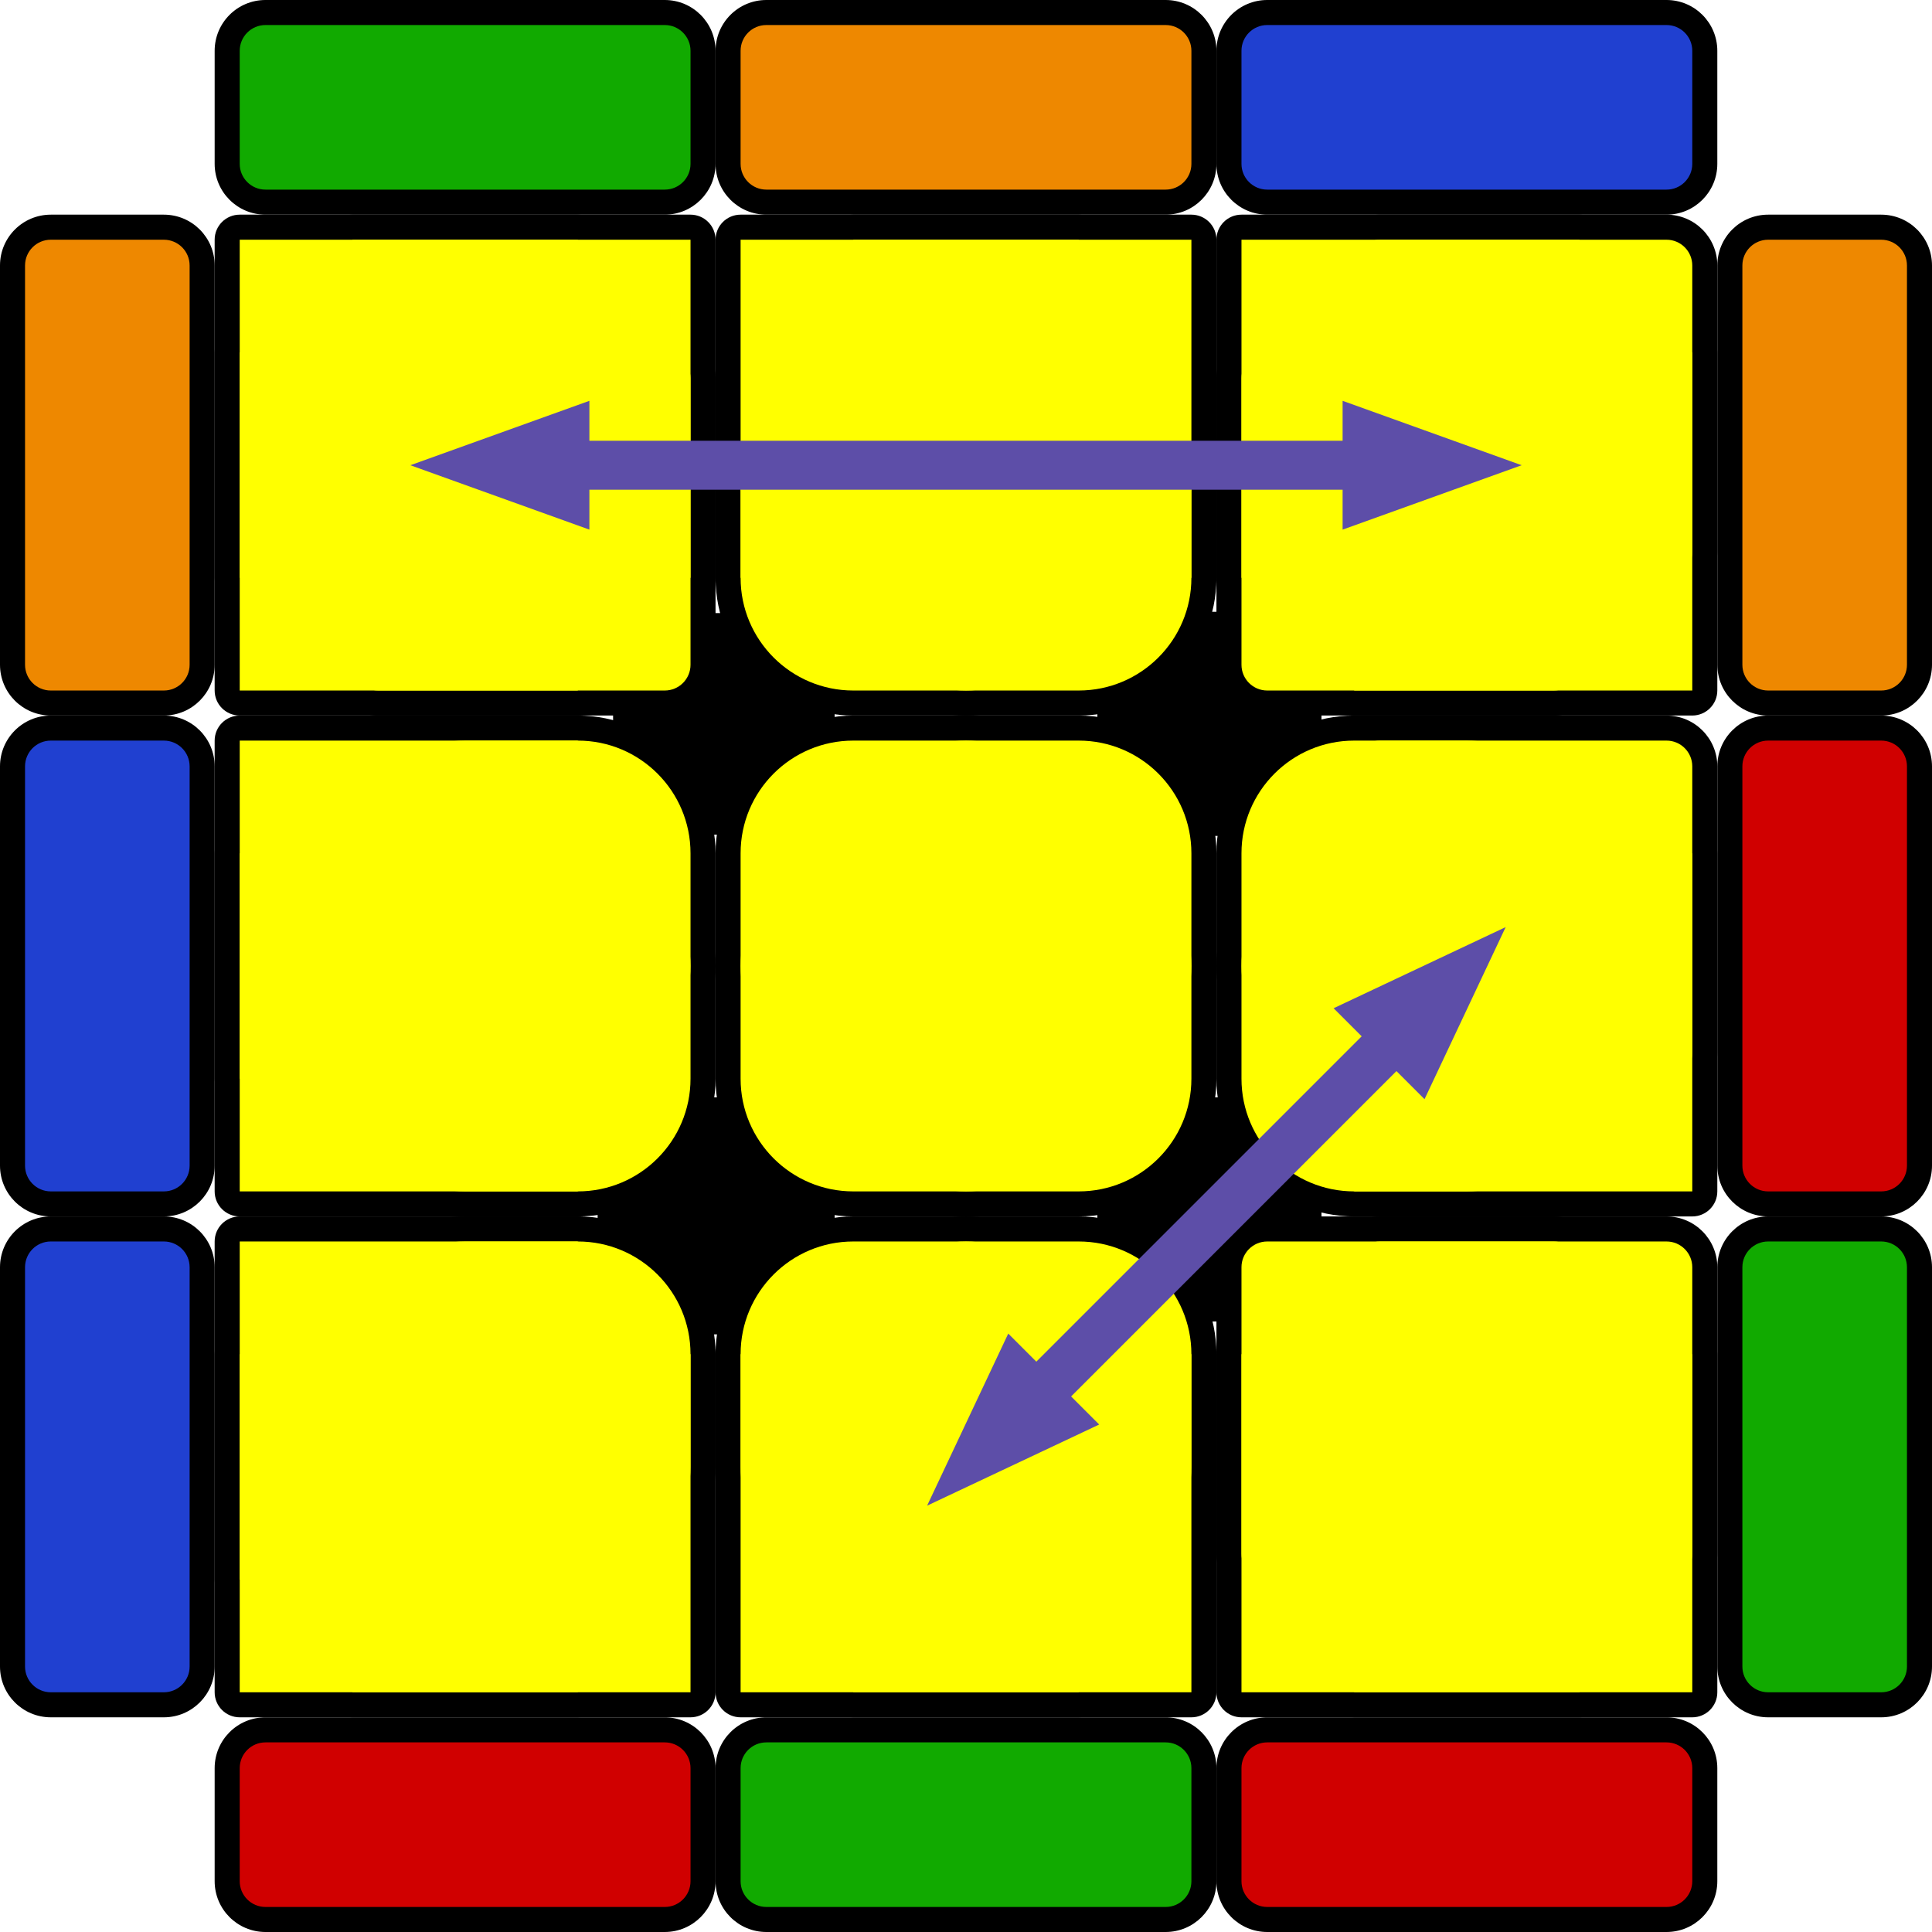
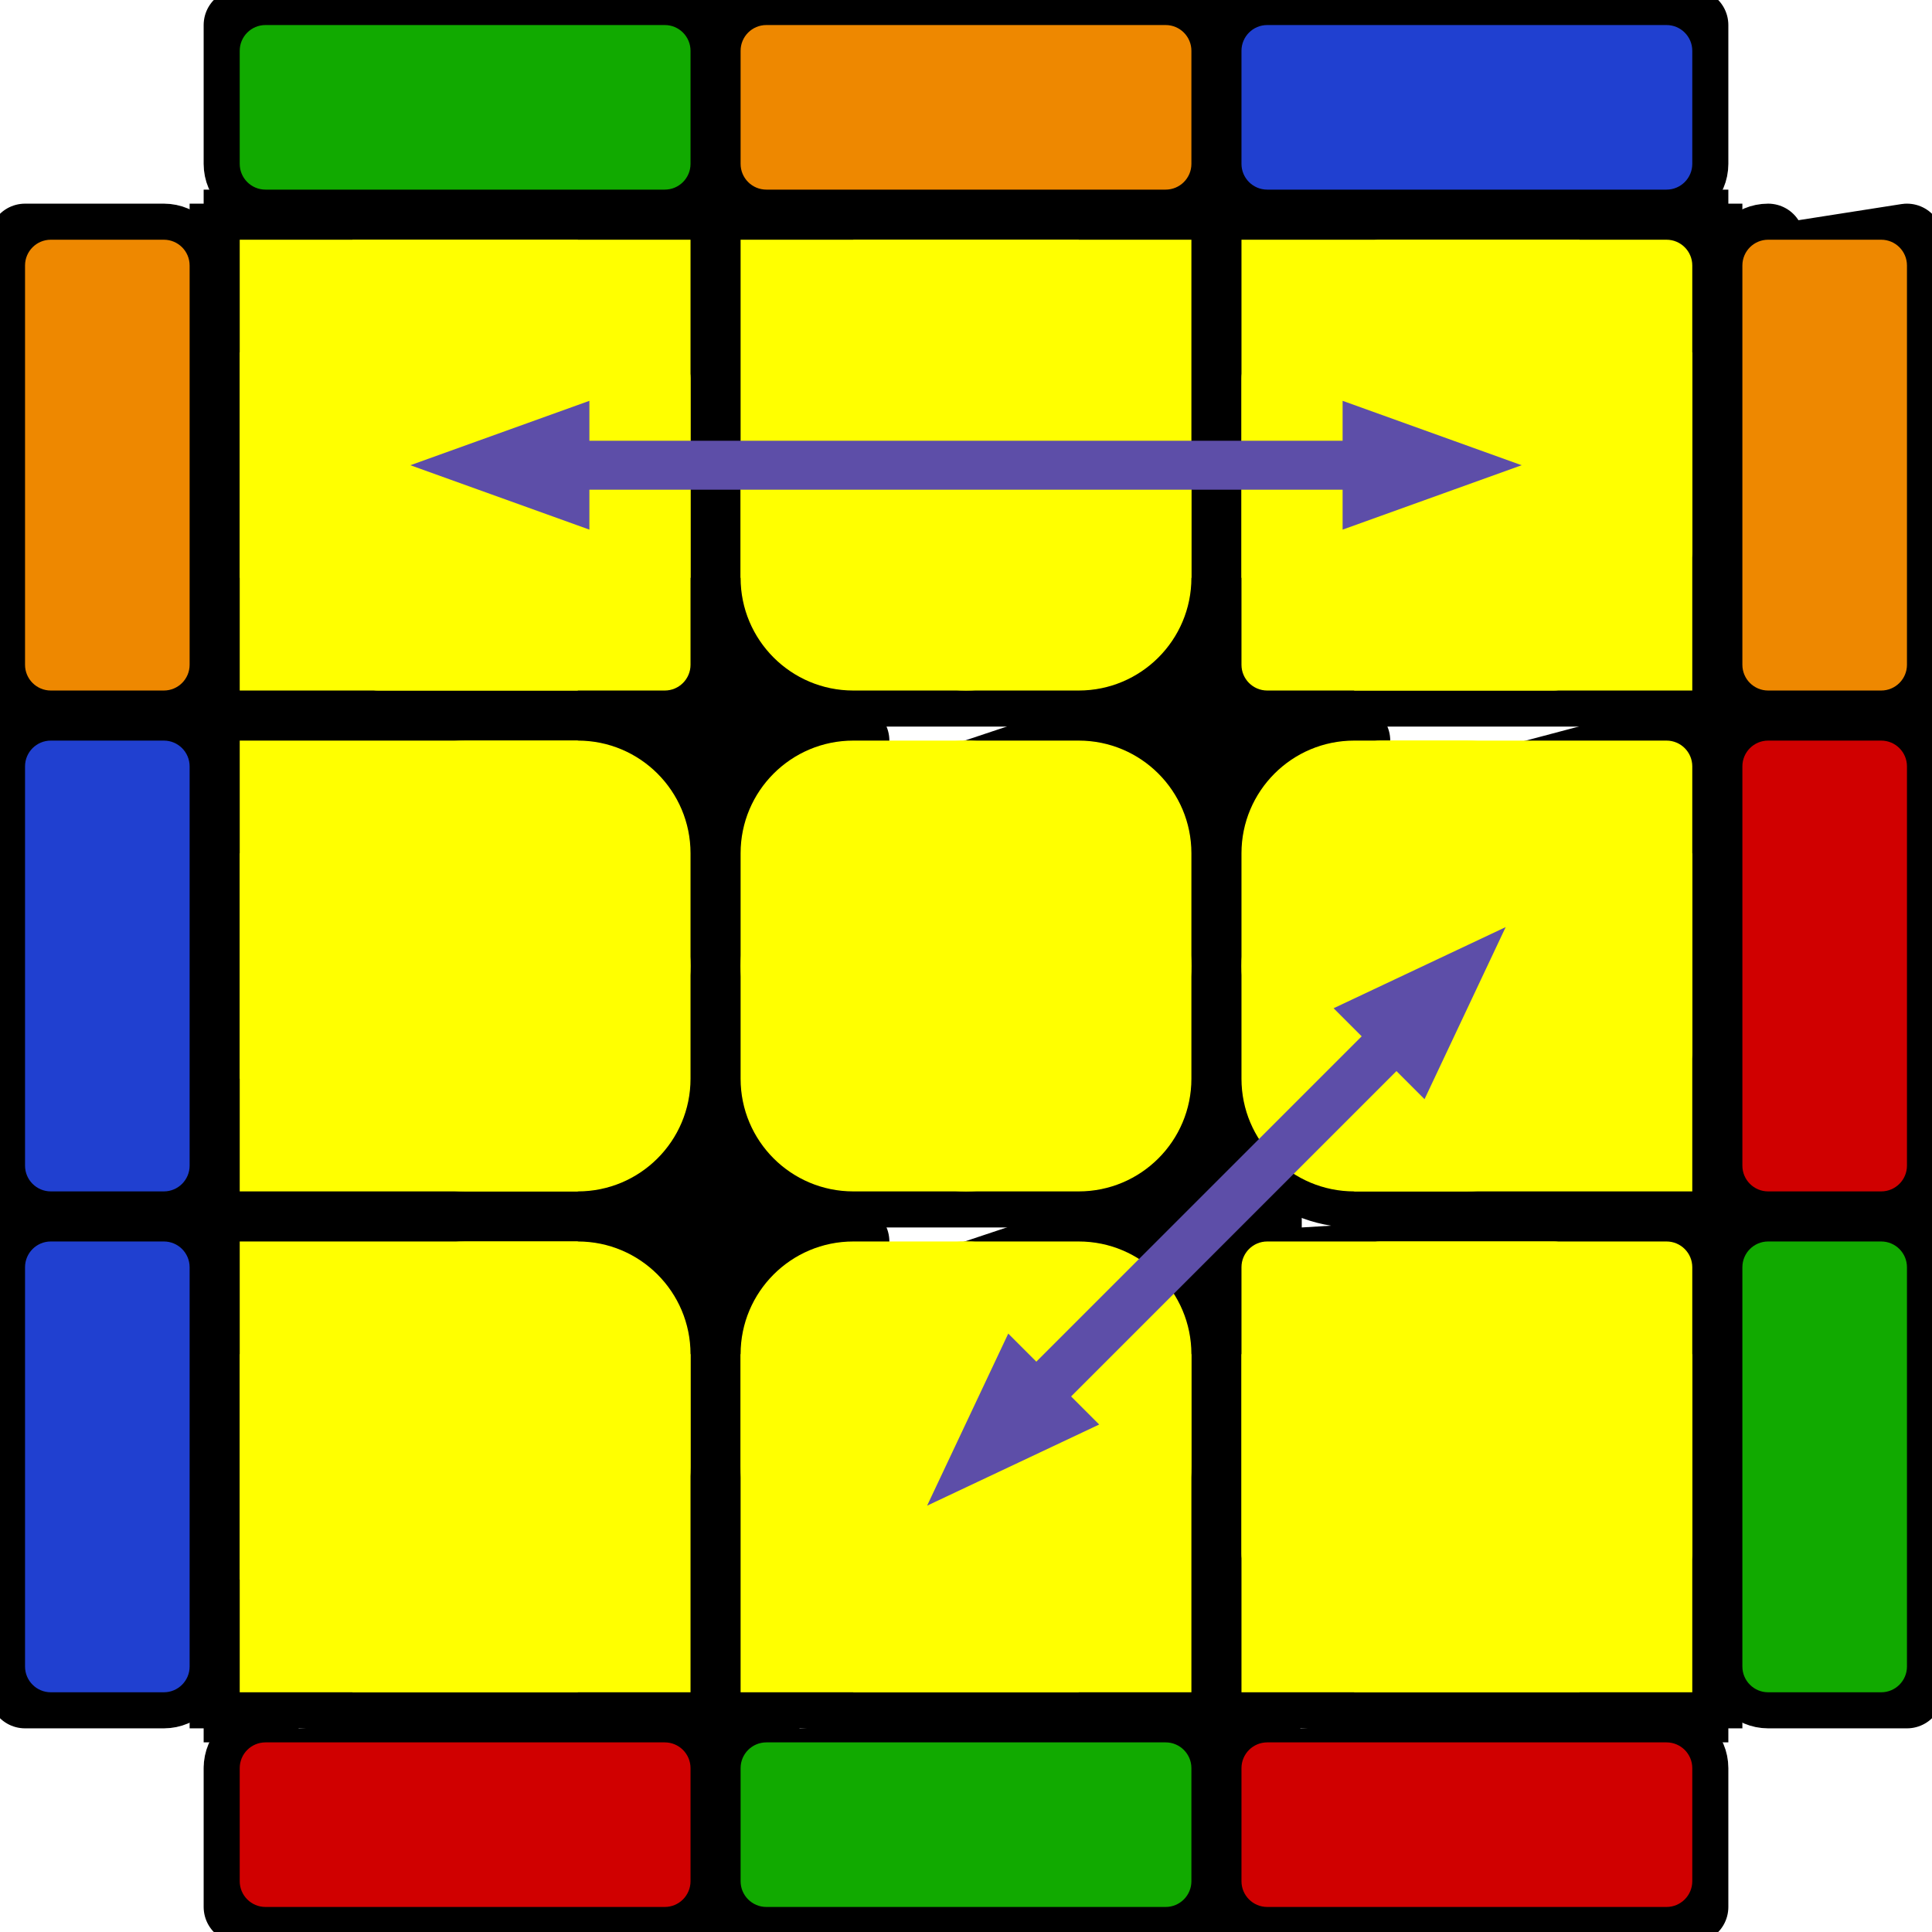
<svg xmlns="http://www.w3.org/2000/svg" version="1.1" viewBox="0 0 75 75" width="75" height="75">
-   <rect width="15.069" height="15.069" x="8.333" y="8.333" rx="0.972" ry="0.972" fill="#000000" />
-   <rect width="15.069" height="15.069" x="8.333" y="12.708" rx="0.972" ry="0.972" fill="#000000" />
-   <rect width="15.069" height="15.069" x="12.708" y="8.333" rx="0.972" ry="0.972" fill="#000000" />
-   <rect width="15.069" height="15.069" x="12.708" y="12.708" rx="1.972" ry="1.972" fill="#000000" />
-   <rect width="15.069" height="15.069" x="27.778" y="8.333" rx="0.972" ry="0.972" fill="#000000" />
-   <rect width="15.069" height="15.069" x="27.778" y="12.708" rx="5.347" ry="5.347" fill="#000000" />
-   <rect width="15.069" height="15.069" x="32.153" y="8.333" rx="0.972" ry="0.972" fill="#000000" />
-   <rect width="15.069" height="15.069" x="32.153" y="12.708" rx="5.347" ry="5.347" fill="#000000" />
-   <rect width="15.069" height="15.069" x="47.222" y="8.333" rx="0.972" ry="0.972" fill="#000000" />
-   <rect width="15.069" height="15.069" x="47.222" y="12.708" rx="1.972" ry="1.972" fill="#000000" />
-   <rect width="15.069" height="15.069" x="51.597" y="8.333" rx="1.972" ry="1.972" fill="#000000" />
-   <rect width="15.069" height="15.069" x="51.597" y="12.708" rx="0.972" ry="0.972" fill="#000000" />
-   <rect width="15.069" height="15.069" x="8.333" y="27.778" rx="0.972" ry="0.972" fill="#000000" />
-   <rect width="15.069" height="15.069" x="8.333" y="32.153" rx="0.972" ry="0.972" fill="#000000" />
-   <rect width="15.069" height="15.069" x="12.708" y="27.778" rx="5.347" ry="5.347" fill="#000000" />
-   <rect width="15.069" height="15.069" x="12.708" y="32.153" rx="5.347" ry="5.347" fill="#000000" />
-   <rect width="15.069" height="15.069" x="27.778" y="27.778" rx="5.347" ry="5.347" fill="#000000" />
-   <rect width="15.069" height="15.069" x="27.778" y="32.153" rx="5.347" ry="5.347" fill="#000000" />
-   <rect width="15.069" height="15.069" x="32.153" y="27.778" rx="5.347" ry="5.347" fill="#000000" />
-   <rect width="15.069" height="15.069" x="32.153" y="32.153" rx="5.347" ry="5.347" fill="#000000" />
-   <rect width="15.069" height="15.069" x="47.222" y="27.778" rx="5.347" ry="5.347" fill="#000000" />
-   <rect width="15.069" height="15.069" x="47.222" y="32.153" rx="5.347" ry="5.347" fill="#000000" />
-   <rect width="15.069" height="15.069" x="51.597" y="27.778" rx="1.972" ry="1.972" fill="#000000" />
-   <rect width="15.069" height="15.069" x="51.597" y="32.153" rx="0.972" ry="0.972" fill="#000000" />
-   <rect width="15.069" height="15.069" x="8.333" y="47.222" rx="0.972" ry="0.972" fill="#000000" />
-   <rect width="15.069" height="15.069" x="8.333" y="51.597" rx="0.972" ry="0.972" fill="#000000" />
-   <rect width="15.069" height="15.069" x="12.708" y="47.222" rx="5.347" ry="5.347" fill="#000000" />
-   <rect width="15.069" height="15.069" x="12.708" y="51.597" rx="0.972" ry="0.972" fill="#000000" />
-   <rect width="15.069" height="15.069" x="27.778" y="47.222" rx="5.347" ry="5.347" fill="#000000" />
-   <rect width="15.069" height="15.069" x="27.778" y="51.597" rx="0.972" ry="0.972" fill="#000000" />
-   <rect width="15.069" height="15.069" x="32.153" y="47.222" rx="5.347" ry="5.347" fill="#000000" />
-   <rect width="15.069" height="15.069" x="32.153" y="51.597" rx="0.972" ry="0.972" fill="#000000" />
-   <rect width="15.069" height="15.069" x="47.222" y="47.222" rx="1.972" ry="1.972" fill="#000000" />
-   <rect width="15.069" height="15.069" x="47.222" y="51.597" rx="0.972" ry="0.972" fill="#000000" />
-   <rect width="15.069" height="15.069" x="51.597" y="47.222" rx="1.972" ry="1.972" fill="#000000" />
-   <rect width="15.069" height="15.069" x="51.597" y="51.597" rx="0.972" ry="0.972" fill="#000000" />
-   <rect width="19.444" height="8.333" x="8.333" y="6.661338147750939e-16" rx="1.972" ry="1.972" fill="#000000" />
-   <rect width="19.444" height="8.333" x="8.333" y="66.667" rx="1.972" ry="1.972" fill="#000000" />
-   <rect width="8.333" height="19.444" x="6.661338147750939e-16" y="8.333" rx="1.972" ry="1.972" fill="#000000" />
-   <rect width="8.333" height="19.444" x="66.667" y="8.333" rx="1.972" ry="1.972" fill="#000000" />
-   <rect width="19.444" height="8.333" x="27.778" y="6.661338147750939e-16" rx="1.972" ry="1.972" fill="#000000" />
-   <rect width="19.444" height="8.333" x="27.778" y="66.667" rx="1.972" ry="1.972" fill="#000000" />
-   <rect width="8.333" height="19.444" x="6.661338147750939e-16" y="27.778" rx="1.972" ry="1.972" fill="#000000" />
-   <rect width="8.333" height="19.444" x="66.667" y="27.778" rx="1.972" ry="1.972" fill="#000000" />
-   <rect width="19.444" height="8.333" x="47.222" y="6.661338147750939e-16" rx="1.972" ry="1.972" fill="#000000" />
-   <rect width="19.444" height="8.333" x="47.222" y="66.667" rx="1.972" ry="1.972" fill="#000000" />
-   <rect width="8.333" height="19.444" x="6.661338147750939e-16" y="47.222" rx="1.972" ry="1.972" fill="#000000" />
-   <rect width="8.333" height="19.444" x="66.667" y="47.222" rx="1.972" ry="1.972" fill="#000000" />
-   <rect width="9.2" height="9.2" x="23.2" y="42.6" fill="#000000" />
-   <rect width="8.7" height="8.7" x="42.6" y="23.75" fill="#000000" />
-   <rect width="8.7" height="8.7" x="42.6" y="42.6" fill="#000000" />
-   <rect width="8.6" height="8.6" x="23.8" y="23.8" fill="#000000" />
+   <rect width="6.614" height="6.614" x="24.471" y="24.471" fill="#000000" />
+   <rect width="6.624" height="6.624" x="43.91" y="24.466" fill="#000000" />
+   <rect width="6.624" height="6.624" x="24.466" y="43.91" fill="#000000" />
+   <rect width="6.624" height="6.624" x="43.91" y="43.91" fill="#000000" />
+   <rect width="1.757" height="1.757" x="26.899" y="7.455" fill="#000000" />
+   <rect width="1.757" height="1.757" x="46.344" y="7.455" fill="#000000" />
+   <rect width="1.757" height="1.757" x="7.455" y="26.899" fill="#000000" />
+   <rect width="1.747" height="1.747" x="65.793" y="26.904" fill="#000000" />
+   <rect width="1.757" height="1.757" x="7.455" y="46.344" fill="#000000" />
+   <rect width="1.747" height="1.747" x="65.793" y="46.349" fill="#000000" />
+   <rect width="1.747" height="1.747" x="26.904" y="65.793" fill="#000000" />
+   <rect width="1.747" height="1.747" x="46.349" y="65.793" fill="#000000" />
+   <path d="M9.306 9.306L26.806 9.306L26.806 9.306L26.806 25.806A1 1 0 0 1 25.806 26.806L9.306 26.806L9.306 26.806L9.306 9.306L9.306 9.306Z" fill="none" stroke="#000000" stroke-width="2.8" stroke-linejoin="round" stroke-linecap="round" />
+   <path d="M9.306 28.75L22.431 28.75A4.375 4.375 0 0 1 26.806 33.125L26.806 41.875A4.375 4.375 0 0 1 22.431 46.25L9.306 46.25L9.306 46.25L9.306 28.75L9.306 28.75Z" fill="none" stroke="#000000" stroke-width="2.8" stroke-linejoin="round" stroke-linecap="round" />
+   <path d="M9.306 48.194L22.431 48.194A4.375 4.375 0 0 1 26.806 52.569L26.806 65.694L26.806 65.694L9.306 65.694L9.306 65.694L9.306 48.194L9.306 48.194Z" fill="none" stroke="#000000" stroke-width="2.8" stroke-linejoin="round" stroke-linecap="round" />
+   <path d="M28.75 9.306L46.25 9.306L46.25 9.306L46.25 22.431A4.375 4.375 0 0 1 41.875 26.806L33.125 26.806A4.375 4.375 0 0 1 28.75 22.431L28.75 9.306L28.75 9.306Z" fill="none" stroke="#000000" stroke-width="2.8" stroke-linejoin="round" stroke-linecap="round" />
+   <path d="M28.75 33.125L41.875 28.75A4.375 4.375 0 0 1 46.25 33.125L46.25 41.875A4.375 4.375 0 0 1 41.875 46.25L33.125 46.25A4.375 4.375 0 0 1 28.75 41.875L28.75 33.125A4.375 4.375 0 0 1 33.125 28.75Z" fill="none" stroke="#000000" stroke-width="2.8" stroke-linejoin="round" stroke-linecap="round" />
+   <path d="M28.75 52.569L41.875 48.194A4.375 4.375 0 0 1 46.25 52.569L46.25 65.694L46.25 65.694L28.75 65.694L28.75 65.694L28.75 52.569A4.375 4.375 0 0 1 33.125 48.194Z" fill="none" stroke="#000000" stroke-width="2.8" stroke-linejoin="round" stroke-linecap="round" />
+   <path d="M48.194 9.306L64.694 9.306A1 1 0 0 1 65.694 10.306L65.694 26.806L65.694 26.806L49.194 26.806A1 1 0 0 1 48.194 25.806L48.194 9.306L48.194 9.306Z" fill="none" stroke="#000000" stroke-width="2.8" stroke-linejoin="round" stroke-linecap="round" />
+   <path d="M48.194 33.125L64.694 28.75A1 1 0 0 1 65.694 29.75L65.694 46.25L65.694 46.25L52.569 46.25A4.375 4.375 0 0 1 48.194 41.875L48.194 33.125A4.375 4.375 0 0 1 52.569 28.75Z" fill="none" stroke="#000000" stroke-width="2.8" stroke-linejoin="round" stroke-linecap="round" />
+   <path d="M48.194 49.194L64.694 48.194A1 1 0 0 1 65.694 49.194L65.694 65.694L65.694 65.694L48.194 65.694L48.194 65.694L48.194 49.194A1 1 0 0 1 49.194 48.194Z" fill="none" stroke="#000000" stroke-width="2.8" stroke-linejoin="round" stroke-linecap="round" />
+   <path d="M9.306 0.972L26.806 0.972L26.806 0.972L26.806 6.361A1 1 0 0 1 25.806 7.361L10.306 7.361A1 1 0 0 1 9.306 6.361L9.306 0.972L9.306 0.972Z" fill="none" stroke="#000000" stroke-width="2.8" stroke-linejoin="round" stroke-linecap="round" />
+   <path d="M9.306 68.639L25.806 67.639A1 1 0 0 1 26.806 68.639L26.806 74.028L26.806 74.028L9.306 74.028L9.306 74.028L9.306 68.639A1 1 0 0 1 10.306 67.639Z" fill="none" stroke="#000000" stroke-width="2.8" stroke-linejoin="round" stroke-linecap="round" />
+   <path d="M0.972 9.306L6.361 9.306A1 1 0 0 1 7.361 10.306L7.361 25.806A1 1 0 0 1 6.361 26.806L0.972 26.806L0.972 26.806L0.972 9.306L0.972 9.306Z" fill="none" stroke="#000000" stroke-width="2.8" stroke-linejoin="round" stroke-linecap="round" />
+   <path d="M67.639 10.306L74.028 9.306L74.028 9.306L74.028 26.806L74.028 26.806L68.639 26.806A1 1 0 0 1 67.639 25.806L67.639 10.306A1 1 0 0 1 68.639 9.306Z" fill="none" stroke="#000000" stroke-width="2.8" stroke-linejoin="round" stroke-linecap="round" />
+   <path d="M28.75 0.972L46.25 0.972L46.25 0.972L46.25 6.361A1 1 0 0 1 45.25 7.361L29.75 7.361A1 1 0 0 1 28.75 6.361L28.75 0.972L28.75 0.972Z" fill="none" stroke="#000000" stroke-width="2.8" stroke-linejoin="round" stroke-linecap="round" />
+   <path d="M28.75 68.639L45.25 67.639A1 1 0 0 1 46.25 68.639L46.25 74.028L46.25 74.028L28.75 74.028L28.75 74.028L28.75 68.639A1 1 0 0 1 29.75 67.639Z" fill="none" stroke="#000000" stroke-width="2.8" stroke-linejoin="round" stroke-linecap="round" />
+   <path d="M0.972 28.75L6.361 28.75A1 1 0 0 1 7.361 29.75L7.361 45.25A1 1 0 0 1 6.361 46.25L0.972 46.25L0.972 46.25L0.972 28.75L0.972 28.75Z" fill="none" stroke="#000000" stroke-width="2.8" stroke-linejoin="round" stroke-linecap="round" />
+   <path d="M67.639 29.75L74.028 28.75L74.028 28.75L74.028 46.25L74.028 46.25L68.639 46.25A1 1 0 0 1 67.639 45.25L67.639 29.75A1 1 0 0 1 68.639 28.75Z" fill="none" stroke="#000000" stroke-width="2.8" stroke-linejoin="round" stroke-linecap="round" />
+   <path d="M48.194 0.972L65.694 0.972L65.694 0.972L65.694 6.361A1 1 0 0 1 64.694 7.361L49.194 7.361A1 1 0 0 1 48.194 6.361L48.194 0.972L48.194 0.972Z" fill="none" stroke="#000000" stroke-width="2.8" stroke-linejoin="round" stroke-linecap="round" />
+   <path d="M48.194 68.639L64.694 67.639A1 1 0 0 1 65.694 68.639L65.694 74.028L65.694 74.028L48.194 74.028L48.194 74.028L48.194 68.639A1 1 0 0 1 49.194 67.639Z" fill="none" stroke="#000000" stroke-width="2.8" stroke-linejoin="round" stroke-linecap="round" />
+   <path d="M0.972 48.194L6.361 48.194A1 1 0 0 1 7.361 49.194L7.361 64.694A1 1 0 0 1 6.361 65.694L0.972 65.694L0.972 65.694L0.972 48.194L0.972 48.194Z" fill="none" stroke="#000000" stroke-width="2.8" stroke-linejoin="round" stroke-linecap="round" />
+   <path d="M67.639 49.194L74.028 48.194L74.028 48.194L74.028 65.694L74.028 65.694L68.639 65.694A1 1 0 0 1 67.639 64.694L67.639 49.194A1 1 0 0 1 68.639 48.194Z" fill="none" stroke="#000000" stroke-width="2.8" stroke-linejoin="round" stroke-linecap="round" />
+   <path d="M7.361 9.306 L9.306 9.306 L9.306 7.361" fill="none" stroke="#000000" stroke-width="2.8" stroke-linejoin="round" stroke-linecap="butt" />
+   <path d="M67.639 9.306 L65.694 9.306 L65.694 7.361" fill="none" stroke="#000000" stroke-width="2.8" stroke-linejoin="round" stroke-linecap="butt" />
+   <path d="M7.361 65.694 L9.306 65.694 L9.306 67.639" fill="none" stroke="#000000" stroke-width="2.8" stroke-linejoin="round" stroke-linecap="butt" />
+   <path d="M67.639 65.694 L65.694 65.694 L65.694 67.639" fill="none" stroke="#000000" stroke-width="2.8" stroke-linejoin="round" stroke-linecap="butt" />
  <rect width="13.125" height="13.125" x="9.306" y="9.306" fill="#ffff00" />
  <rect width="13.125" height="13.125" x="9.306" y="13.681" fill="#ffff00" />
  <rect width="13.125" height="13.125" x="13.681" y="9.306" fill="#ffff00" />
  <rect width="13.125" height="13.125" x="13.681" y="13.681" rx="1.0" ry="1.0" fill="#ffff00" />
  <rect width="13.125" height="13.125" x="28.75" y="9.306" fill="#ffff00" />
  <rect width="13.125" height="13.125" x="28.75" y="13.681" rx="4.375" ry="4.375" fill="#ffff00" />
  <rect width="13.125" height="13.125" x="33.125" y="9.306" fill="#ffff00" />
  <rect width="13.125" height="13.125" x="33.125" y="13.681" rx="4.375" ry="4.375" fill="#ffff00" />
  <rect width="13.125" height="13.125" x="48.194" y="9.306" fill="#ffff00" />
  <rect width="13.125" height="13.125" x="48.194" y="13.681" rx="1.0" ry="1.0" fill="#ffff00" />
  <rect width="13.125" height="13.125" x="52.569" y="9.306" rx="1.0" ry="1.0" fill="#ffff00" />
  <rect width="13.125" height="13.125" x="52.569" y="13.681" fill="#ffff00" />
  <rect width="13.125" height="13.125" x="9.306" y="28.75" fill="#ffff00" />
  <rect width="13.125" height="13.125" x="9.306" y="33.125" fill="#ffff00" />
  <rect width="13.125" height="13.125" x="13.681" y="28.75" rx="4.375" ry="4.375" fill="#ffff00" />
  <rect width="13.125" height="13.125" x="13.681" y="33.125" rx="4.375" ry="4.375" fill="#ffff00" />
  <rect width="13.125" height="13.125" x="28.75" y="28.75" rx="4.375" ry="4.375" fill="#ffff00" />
  <rect width="13.125" height="13.125" x="28.75" y="33.125" rx="4.375" ry="4.375" fill="#ffff00" />
  <rect width="13.125" height="13.125" x="33.125" y="28.75" rx="4.375" ry="4.375" fill="#ffff00" />
  <rect width="13.125" height="13.125" x="33.125" y="33.125" rx="4.375" ry="4.375" fill="#ffff00" />
  <rect width="13.125" height="13.125" x="48.194" y="28.75" rx="4.375" ry="4.375" fill="#ffff00" />
  <rect width="13.125" height="13.125" x="48.194" y="33.125" rx="4.375" ry="4.375" fill="#ffff00" />
  <rect width="13.125" height="13.125" x="52.569" y="28.75" rx="1.0" ry="1.0" fill="#ffff00" />
  <rect width="13.125" height="13.125" x="52.569" y="33.125" fill="#ffff00" />
  <rect width="13.125" height="13.125" x="9.306" y="48.194" fill="#ffff00" />
  <rect width="13.125" height="13.125" x="9.306" y="52.569" fill="#ffff00" />
  <rect width="13.125" height="13.125" x="13.681" y="48.194" rx="4.375" ry="4.375" fill="#ffff00" />
  <rect width="13.125" height="13.125" x="13.681" y="52.569" fill="#ffff00" />
  <rect width="13.125" height="13.125" x="28.75" y="48.194" rx="4.375" ry="4.375" fill="#ffff00" />
  <rect width="13.125" height="13.125" x="28.75" y="52.569" fill="#ffff00" />
  <rect width="13.125" height="13.125" x="33.125" y="48.194" rx="4.375" ry="4.375" fill="#ffff00" />
  <rect width="13.125" height="13.125" x="33.125" y="52.569" fill="#ffff00" />
  <rect width="13.125" height="13.125" x="48.194" y="48.194" rx="1.0" ry="1.0" fill="#ffff00" />
  <rect width="13.125" height="13.125" x="48.194" y="52.569" fill="#ffff00" />
  <rect width="13.125" height="13.125" x="52.569" y="48.194" rx="1.0" ry="1.0" fill="#ffff00" />
  <rect width="13.125" height="13.125" x="52.569" y="52.569" fill="#ffff00" />
  <rect width="17.5" height="6.389" x="9.306" y="0.972" rx="1.0" ry="1.0" fill="#11aa00" />
  <rect width="17.5" height="6.389" x="9.306" y="67.639" rx="1.0" ry="1.0" fill="#d00000" />
  <rect width="6.389" height="17.5" x="0.972" y="9.306" rx="1.0" ry="1.0" fill="#ee8800" />
  <rect width="6.389" height="17.5" x="67.639" y="9.306" rx="1.0" ry="1.0" fill="#ee8800" />
  <rect width="17.5" height="6.389" x="28.75" y="0.972" rx="1.0" ry="1.0" fill="#ee8800" />
  <rect width="17.5" height="6.389" x="28.75" y="67.639" rx="1.0" ry="1.0" fill="#11aa00" />
  <rect width="6.389" height="17.5" x="0.972" y="28.75" rx="1.0" ry="1.0" fill="#2040d0" />
  <rect width="6.389" height="17.5" x="67.639" y="28.75" rx="1.0" ry="1.0" fill="#d00000" />
  <rect width="17.5" height="6.389" x="48.194" y="0.972" rx="1.0" ry="1.0" fill="#2040d0" />
  <rect width="17.5" height="6.389" x="48.194" y="67.639" rx="1.0" ry="1.0" fill="#d00000" />
  <rect width="6.389" height="17.5" x="0.972" y="48.194" rx="1.0" ry="1.0" fill="#2040d0" />
  <rect width="6.389" height="17.5" x="67.639" y="48.194" rx="1.0" ry="1.0" fill="#11aa00" />
  <path d="M15.93,18.06L22.88,20.56L22.88,19.01L52.12,19.01L52.12,20.56L59.07,18.06L52.12,15.56L52.12,17.11L22.88,17.11L22.88,15.56Z" fill="#5d4ea8" />
  <path d="M35.99,58.45L42.67,55.3L41.58,54.21L54.21,41.58L55.3,42.67L58.45,35.99L51.77,39.14L52.86,40.23L40.23,52.86L39.14,51.77Z" fill="#5d4ea8" />
</svg>
